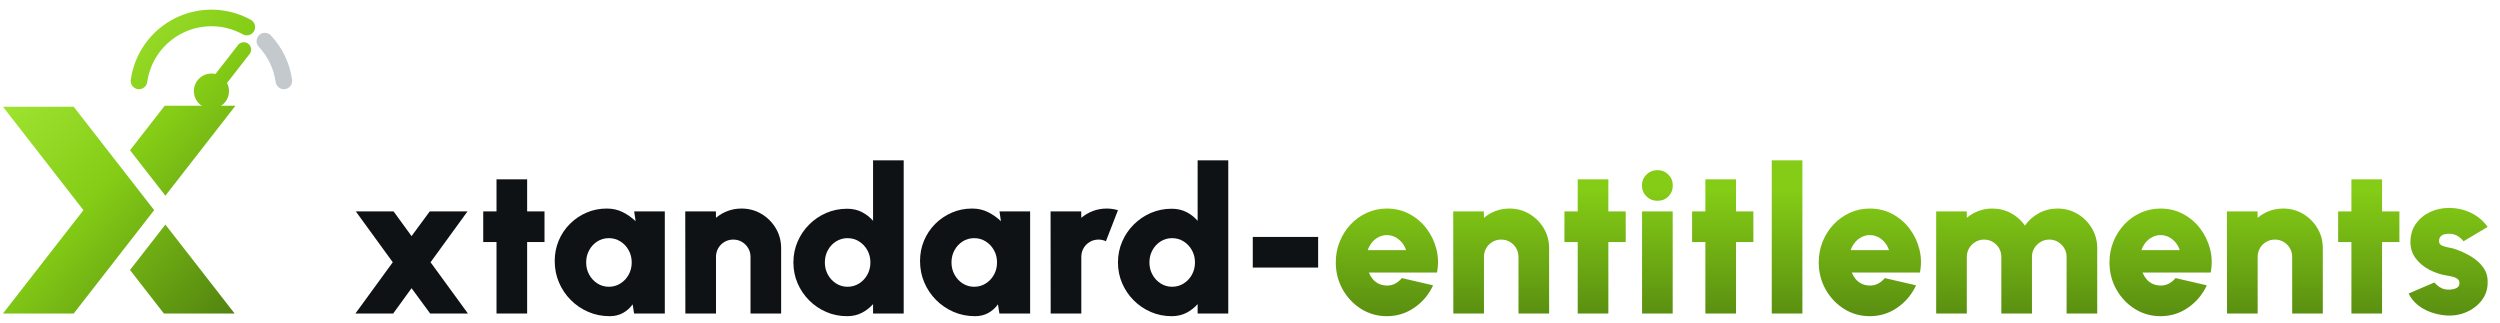
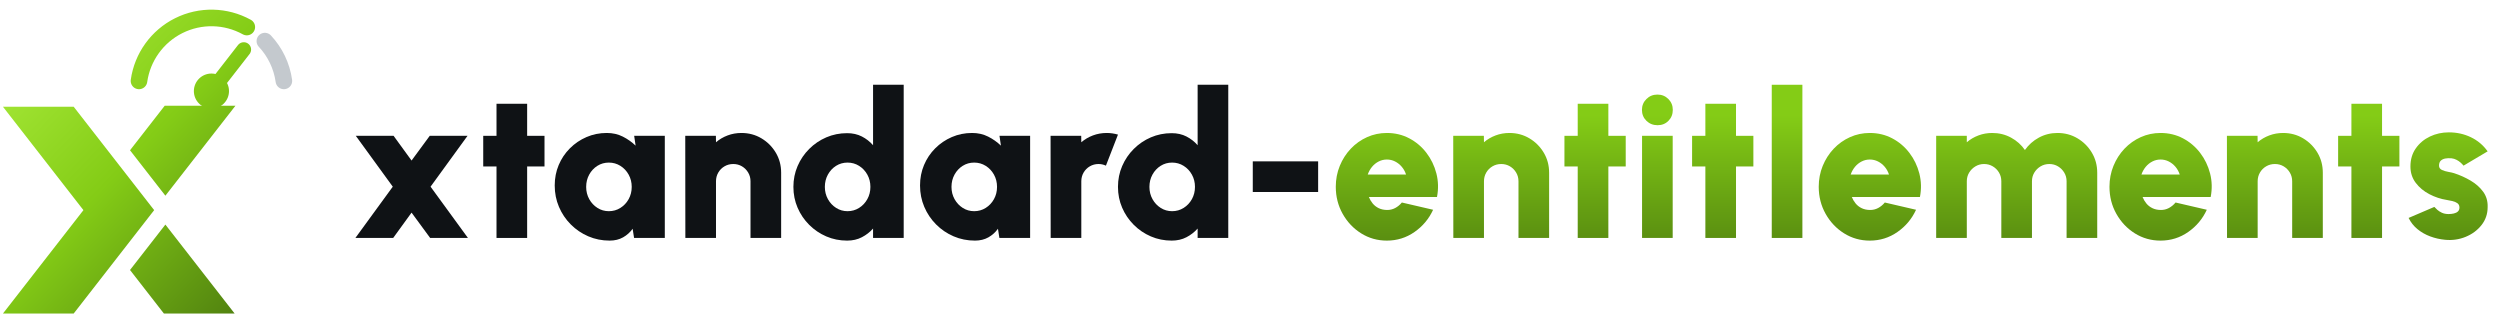
<svg xmlns="http://www.w3.org/2000/svg" viewBox="0 0 1224.0 158.0" width="1224.0" height="158.0" role="img" aria-label="xtandard-entitlements">
  <defs>
    <linearGradient id="lime" x1="250" y1="250" x2="760" y2="740" gradientUnits="userSpaceOnUse">
      <stop offset="0" stop-color="#A3E635" />
      <stop offset=".42" stop-color="#84CC16" />
      <stop offset="1" stop-color="#4D7C0F" />
    </linearGradient>
    <linearGradient id="word" x1="0" y1="-60" x2="0" y2="20" gradientUnits="userSpaceOnUse">
      <stop offset="0" stop-color="#84CC16" />
      <stop offset="1" stop-color="#4D7C0F" />
    </linearGradient>
  </defs>
  <g transform="translate(0 4) scale(0.23885) translate(-244 -98.0)">
    <path d="M250 300L395 300L560 512L395 724L250 724L415 512Z" fill="url(#lime)" />
    <path d="M581.6 298L726.6 298L583.0 482.4L510.5 389.3Z" fill="url(#lime)" />
    <path d="M580.0 724L725.0 724L583.0 541.6L510.5 634.7Z" fill="url(#lime)" />
    <g fill="none" stroke-linecap="round" stroke-width="34">
      <path d="M528.9 247.1A150 150 0 0 1 749.9 136.7" stroke="url(#lime)" />
      <path d="M786.9 165.5A150 150 0 0 1 825.9 247.1" stroke="#C4C9CE" />
    </g>
    <path d="M677.4 268.0L743.7 182.8" stroke="url(#lime)" stroke-width="30" stroke-linecap="round" />
    <circle cx="677.4" cy="268.0" r="36" fill="url(#lime)" />
  </g>
-   <g transform="translate(170.0 153.5)" fill="#0F1215">
+   <g transform="translate(170.0 116.5)" fill="#0F1215">
    <path transform="translate(0.00 0.00)" d="M 4 0 L 22.301 -25.102 L 4.199 -50 L 22.699 -50 L 31.5 -37.898 L 40.398 -50 L 58.898 -50 L 40.801 -25.102 L 59.102 0 L 40.602 0 L 31.5 -12.398 L 22.5 0 Z M 4 0" />
    <path transform="translate(63.09 0.00)" d="M 33.5 -35 L 25 -35 L 25 0 L 10 0 L 10 -35 L 3.5 -35 L 3.5 -50 L 10 -50 L 10 -65.699 L 25 -65.699 L 25 -50 L 33.5 -50 Z M 33.5 -35" />
    <path transform="translate(98.59 0.00)" d="M 41.898 -50 L 56.898 -50 L 56.898 0 L 41.852 0 L 41.148 -4.5 C 39.918 -2.766 38.359 -1.367 36.477 -0.301 C 34.59 0.766 32.398 1.301 29.898 1.301 C 26.168 1.301 22.676 0.602 19.426 -0.801 C 16.176 -2.199 13.316 -4.141 10.852 -6.625 C 8.383 -9.109 6.457 -11.977 5.074 -15.227 C 3.691 -18.477 3 -21.965 3 -25.699 C 3 -29.266 3.648 -32.602 4.949 -35.699 C 6.25 -38.801 8.074 -41.523 10.426 -43.875 C 12.773 -46.227 15.492 -48.066 18.574 -49.398 C 21.66 -50.734 24.965 -51.398 28.5 -51.398 C 31.367 -51.398 33.977 -50.809 36.324 -49.625 C 38.676 -48.441 40.766 -46.965 42.602 -45.199 Z M 29.5 -13.102 C 31.566 -13.102 33.449 -13.633 35.148 -14.699 C 36.852 -15.766 38.199 -17.199 39.199 -19 C 40.199 -20.801 40.699 -22.801 40.699 -25 C 40.699 -27.199 40.199 -29.199 39.199 -31 C 38.199 -32.801 36.852 -34.234 35.148 -35.301 C 33.449 -36.367 31.566 -36.898 29.5 -36.898 C 27.434 -36.898 25.559 -36.367 23.875 -35.301 C 22.191 -34.234 20.859 -32.801 19.875 -31 C 18.891 -29.199 18.398 -27.199 18.398 -25 C 18.398 -22.801 18.898 -20.801 19.898 -19 C 20.898 -17.199 22.242 -15.766 23.926 -14.699 C 25.609 -13.633 27.465 -13.102 29.5 -13.102 Z M 29.5 -13.102" />
    <path transform="translate(159.50 0.00)" d="M 52.949 -31.949 L 52.949 0 L 37.949 0 L 37.949 -27.75 C 37.949 -29.316 37.566 -30.742 36.801 -32.023 C 36.035 -33.309 35.016 -34.324 33.75 -35.074 C 32.484 -35.824 31.066 -36.199 29.5 -36.199 C 27.934 -36.199 26.508 -35.824 25.227 -35.074 C 23.941 -34.324 22.926 -33.309 22.176 -32.023 C 21.426 -30.742 21.051 -29.316 21.051 -27.75 L 21.051 0 L 6.051 0 L 6 -50 L 21 -50 L 21.051 -46.852 C 22.715 -48.285 24.617 -49.398 26.75 -50.199 C 28.883 -51 31.133 -51.398 33.5 -51.398 C 37.102 -51.398 40.367 -50.523 43.301 -48.773 C 46.234 -47.023 48.574 -44.684 50.324 -41.75 C 52.074 -38.816 52.949 -35.551 52.949 -31.949 Z M 52.949 -31.949" />
    <path transform="translate(215.45 0.00)" d="M 42 -75 L 57 -75 L 57 0 L 42 0 L 42 -4.602 C 40.465 -2.867 38.641 -1.449 36.523 -0.352 C 34.41 0.75 32 1.301 29.301 1.301 C 25.668 1.301 22.266 0.617 19.102 -0.75 C 15.934 -2.117 13.141 -4.008 10.727 -6.426 C 8.309 -8.84 6.418 -11.633 5.051 -14.801 C 3.684 -17.965 3 -21.367 3 -25 C 3 -28.633 3.684 -32.035 5.051 -35.199 C 6.418 -38.367 8.309 -41.16 10.727 -43.574 C 13.141 -45.992 15.934 -47.883 19.102 -49.25 C 22.266 -50.617 25.668 -51.301 29.301 -51.301 C 32 -51.301 34.41 -50.758 36.523 -49.676 C 38.641 -48.59 40.465 -47.168 42 -45.398 Z M 29.5 -13.102 C 31.566 -13.102 33.449 -13.633 35.148 -14.699 C 36.852 -15.766 38.199 -17.199 39.199 -19 C 40.199 -20.801 40.699 -22.801 40.699 -25 C 40.699 -27.199 40.199 -29.199 39.199 -31 C 38.199 -32.801 36.852 -34.234 35.148 -35.301 C 33.449 -36.367 31.566 -36.898 29.5 -36.898 C 27.434 -36.898 25.559 -36.367 23.875 -35.301 C 22.191 -34.234 20.859 -32.801 19.875 -31 C 18.891 -29.199 18.398 -27.199 18.398 -25 C 18.398 -22.801 18.898 -20.801 19.898 -19 C 20.898 -17.199 22.242 -15.766 23.926 -14.699 C 25.609 -13.633 27.465 -13.102 29.5 -13.102 Z M 29.5 -13.102" />
    <path transform="translate(277.45 0.00)" d="M 41.898 -50 L 56.898 -50 L 56.898 0 L 41.852 0 L 41.148 -4.5 C 39.918 -2.766 38.359 -1.367 36.477 -0.301 C 34.59 0.766 32.398 1.301 29.898 1.301 C 26.168 1.301 22.676 0.602 19.426 -0.801 C 16.176 -2.199 13.316 -4.141 10.852 -6.625 C 8.383 -9.109 6.457 -11.977 5.074 -15.227 C 3.691 -18.477 3 -21.965 3 -25.699 C 3 -29.266 3.648 -32.602 4.949 -35.699 C 6.25 -38.801 8.074 -41.523 10.426 -43.875 C 12.773 -46.227 15.492 -48.066 18.574 -49.398 C 21.66 -50.734 24.965 -51.398 28.5 -51.398 C 31.367 -51.398 33.977 -50.809 36.324 -49.625 C 38.676 -48.441 40.766 -46.965 42.602 -45.199 Z M 29.5 -13.102 C 31.566 -13.102 33.449 -13.633 35.148 -14.699 C 36.852 -15.766 38.199 -17.199 39.199 -19 C 40.199 -20.801 40.699 -22.801 40.699 -25 C 40.699 -27.199 40.199 -29.199 39.199 -31 C 38.199 -32.801 36.852 -34.234 35.148 -35.301 C 33.449 -36.367 31.566 -36.898 29.5 -36.898 C 27.434 -36.898 25.559 -36.367 23.875 -35.301 C 22.191 -34.234 20.859 -32.801 19.875 -31 C 18.891 -29.199 18.398 -27.199 18.398 -25 C 18.398 -22.801 18.898 -20.801 19.898 -19 C 20.898 -17.199 22.242 -15.766 23.926 -14.699 C 25.609 -13.633 27.465 -13.102 29.5 -13.102 Z M 29.5 -13.102" />
    <path transform="translate(338.36 0.00)" d="M 6.051 0 L 6 -50 L 21 -50 L 21.051 -46.852 C 22.715 -48.285 24.617 -49.398 26.75 -50.199 C 28.883 -51 31.133 -51.398 33.5 -51.398 C 35.301 -51.398 37.133 -51.133 39 -50.602 L 33.102 -35.398 C 31.934 -35.934 30.734 -36.199 29.5 -36.199 C 27.934 -36.199 26.508 -35.824 25.227 -35.074 C 23.941 -34.324 22.926 -33.309 22.176 -32.023 C 21.426 -30.742 21.051 -29.316 21.051 -27.75 L 21.051 0 Z M 6.051 0" />
    <path transform="translate(374.36 0.00)" d="M 42 -75 L 57 -75 L 57 0 L 42 0 L 42 -4.602 C 40.465 -2.867 38.641 -1.449 36.523 -0.352 C 34.41 0.75 32 1.301 29.301 1.301 C 25.668 1.301 22.266 0.617 19.102 -0.75 C 15.934 -2.117 13.141 -4.008 10.727 -6.426 C 8.309 -8.84 6.418 -11.633 5.051 -14.801 C 3.684 -17.965 3 -21.367 3 -25 C 3 -28.633 3.684 -32.035 5.051 -35.199 C 6.418 -38.367 8.309 -41.16 10.727 -43.574 C 13.141 -45.992 15.934 -47.883 19.102 -49.25 C 22.266 -50.617 25.668 -51.301 29.301 -51.301 C 32 -51.301 34.41 -50.758 36.523 -49.676 C 38.641 -48.59 40.465 -47.168 42 -45.398 Z M 29.5 -13.102 C 31.566 -13.102 33.449 -13.633 35.148 -14.699 C 36.852 -15.766 38.199 -17.199 39.199 -19 C 40.199 -20.801 40.699 -22.801 40.699 -25 C 40.699 -27.199 40.199 -29.199 39.199 -31 C 38.199 -32.801 36.852 -34.234 35.148 -35.301 C 33.449 -36.367 31.566 -36.898 29.5 -36.898 C 27.434 -36.898 25.559 -36.367 23.875 -35.301 C 22.191 -34.234 20.859 -32.801 19.875 -31 C 18.891 -29.199 18.398 -27.199 18.398 -25 C 18.398 -22.801 18.898 -20.801 19.898 -19 C 20.898 -17.199 22.242 -15.766 23.926 -14.699 C 25.609 -13.633 27.465 -13.102 29.5 -13.102 Z M 29.5 -13.102" />
    <path transform="translate(437.36 0.00)" d="M 6 -37.5 L 38 -37.5 L 38 -22.5 L 6 -22.5 Z M 6 -37.5" />
  </g>
-   <g transform="translate(651.0 153.5)" fill="url(#word)">
+   <g transform="translate(651.0 116.5)" fill="url(#word)">
    <path transform="translate(0.00 0.00)" d="M 28 1.301 C 23.398 1.301 19.207 0.117 15.426 -2.25 C 11.641 -4.617 8.625 -7.801 6.375 -11.801 C 4.125 -15.801 3 -20.215 3 -25.051 C 3 -28.684 3.648 -32.09 4.949 -35.273 C 6.25 -38.457 8.043 -41.258 10.324 -43.676 C 12.609 -46.09 15.266 -47.984 18.301 -49.352 C 21.332 -50.715 24.566 -51.398 28 -51.398 C 32 -51.398 35.66 -50.523 38.977 -48.773 C 42.293 -47.023 45.09 -44.66 47.375 -41.676 C 49.66 -38.691 51.285 -35.332 52.25 -31.602 C 53.215 -27.867 53.316 -24.016 52.551 -20.051 L 19.199 -20.051 C 19.668 -18.883 20.293 -17.824 21.074 -16.875 C 21.859 -15.926 22.824 -15.168 23.977 -14.602 C 25.125 -14.035 26.465 -13.734 28 -13.699 C 29.465 -13.668 30.824 -13.984 32.074 -14.648 C 33.324 -15.316 34.418 -16.215 35.352 -17.352 L 50.648 -13.801 C 48.617 -9.367 45.582 -5.742 41.551 -2.926 C 37.516 -0.109 33 1.301 28 1.301 Z M 18.648 -31.051 L 37.398 -31.051 C 36.934 -32.484 36.234 -33.75 35.301 -34.852 C 34.367 -35.949 33.273 -36.816 32.023 -37.449 C 30.773 -38.082 29.434 -38.398 28 -38.398 C 26.602 -38.398 25.273 -38.082 24.023 -37.449 C 22.773 -36.816 21.691 -35.949 20.773 -34.852 C 19.859 -33.75 19.148 -32.484 18.648 -31.051 Z M 18.648 -31.051" />
    <path transform="translate(54.50 0.00)" d="M 52.949 -31.949 L 52.949 0 L 37.949 0 L 37.949 -27.75 C 37.949 -29.316 37.566 -30.742 36.801 -32.023 C 36.035 -33.309 35.016 -34.324 33.75 -35.074 C 32.484 -35.824 31.066 -36.199 29.5 -36.199 C 27.934 -36.199 26.508 -35.824 25.227 -35.074 C 23.941 -34.324 22.926 -33.309 22.176 -32.023 C 21.426 -30.742 21.051 -29.316 21.051 -27.75 L 21.051 0 L 6.051 0 L 6 -50 L 21 -50 L 21.051 -46.852 C 22.715 -48.285 24.617 -49.398 26.75 -50.199 C 28.883 -51 31.133 -51.398 33.5 -51.398 C 37.102 -51.398 40.367 -50.523 43.301 -48.773 C 46.234 -47.023 48.574 -44.684 50.324 -41.75 C 52.074 -38.816 52.949 -35.551 52.949 -31.949 Z M 52.949 -31.949" />
    <path transform="translate(111.45 0.00)" d="M 33.5 -35 L 25 -35 L 25 0 L 10 0 L 10 -35 L 3.5 -35 L 3.5 -50 L 10 -50 L 10 -65.699 L 25 -65.699 L 25 -50 L 33.5 -50 Z M 33.5 -35" />
    <path transform="translate(146.95 0.00)" d="M 6 -50 L 21 -50 L 21 0 L 6 0 Z M 13.602 -55.199 C 11.434 -55.199 9.617 -55.918 8.148 -57.352 C 6.684 -58.785 5.949 -60.566 5.949 -62.699 C 5.949 -64.801 6.684 -66.574 8.148 -68.023 C 9.617 -69.477 11.418 -70.199 13.551 -70.199 C 15.648 -70.199 17.426 -69.477 18.875 -68.023 C 20.324 -66.574 21.051 -64.801 21.051 -62.699 C 21.051 -60.566 20.34 -58.785 18.926 -57.352 C 17.508 -55.918 15.734 -55.199 13.602 -55.199 Z M 13.602 -55.199" />
    <path transform="translate(173.95 0.00)" d="M 33.5 -35 L 25 -35 L 25 0 L 10 0 L 10 -35 L 3.5 -35 L 3.5 -50 L 10 -50 L 10 -65.699 L 25 -65.699 L 25 -50 L 33.5 -50 Z M 33.5 -35" />
    <path transform="translate(210.45 0.00)" d="M 6 0 L 6 -75 L 21 -75 L 21 0 Z M 6 0" />
    <path transform="translate(236.45 0.00)" d="M 28 1.301 C 23.398 1.301 19.207 0.117 15.426 -2.25 C 11.641 -4.617 8.625 -7.801 6.375 -11.801 C 4.125 -15.801 3 -20.215 3 -25.051 C 3 -28.684 3.648 -32.09 4.949 -35.273 C 6.25 -38.457 8.043 -41.258 10.324 -43.676 C 12.609 -46.09 15.266 -47.984 18.301 -49.352 C 21.332 -50.715 24.566 -51.398 28 -51.398 C 32 -51.398 35.66 -50.523 38.977 -48.773 C 42.293 -47.023 45.09 -44.66 47.375 -41.676 C 49.66 -38.691 51.285 -35.332 52.25 -31.602 C 53.215 -27.867 53.316 -24.016 52.551 -20.051 L 19.199 -20.051 C 19.668 -18.883 20.293 -17.824 21.074 -16.875 C 21.859 -15.926 22.824 -15.168 23.977 -14.602 C 25.125 -14.035 26.465 -13.734 28 -13.699 C 29.465 -13.668 30.824 -13.984 32.074 -14.648 C 33.324 -15.316 34.418 -16.215 35.352 -17.352 L 50.648 -13.801 C 48.617 -9.367 45.582 -5.742 41.551 -2.926 C 37.516 -0.109 33 1.301 28 1.301 Z M 18.648 -31.051 L 37.398 -31.051 C 36.934 -32.484 36.234 -33.75 35.301 -34.852 C 34.367 -35.949 33.273 -36.816 32.023 -37.449 C 30.773 -38.082 29.434 -38.398 28 -38.398 C 26.602 -38.398 25.273 -38.082 24.023 -37.449 C 22.773 -36.816 21.691 -35.949 20.773 -34.852 C 19.859 -33.75 19.148 -32.484 18.648 -31.051 Z M 18.648 -31.051" />
    <path transform="translate(290.95 0.00)" d="M 6 0 L 6 -50 L 21 -50 L 21 -46.852 C 22.668 -48.285 24.566 -49.398 26.699 -50.199 C 28.832 -51 31.082 -51.398 33.449 -51.398 C 36.785 -51.398 39.852 -50.641 42.648 -49.125 C 45.449 -47.609 47.715 -45.582 49.449 -43.051 C 51.215 -45.582 53.492 -47.609 56.273 -49.125 C 59.059 -50.641 62.102 -51.398 65.398 -51.398 C 69 -51.398 72.266 -50.523 75.199 -48.773 C 78.133 -47.023 80.477 -44.684 82.227 -41.75 C 83.977 -38.816 84.852 -35.551 84.852 -31.949 L 84.852 0 L 69.852 0 L 69.852 -27.75 C 69.852 -29.316 69.465 -30.734 68.699 -32 C 67.934 -33.266 66.918 -34.285 65.648 -35.051 C 64.383 -35.816 62.965 -36.199 61.398 -36.199 C 59.832 -36.199 58.41 -35.816 57.125 -35.051 C 55.84 -34.285 54.816 -33.266 54.051 -32 C 53.285 -30.734 52.898 -29.316 52.898 -27.75 L 52.898 0 L 37.898 0 L 37.898 -27.75 C 37.898 -29.316 37.523 -30.734 36.773 -32 C 36.023 -33.266 35.008 -34.285 33.727 -35.051 C 32.441 -35.816 31.016 -36.199 29.449 -36.199 C 27.918 -36.199 26.508 -35.816 25.227 -35.051 C 23.941 -34.285 22.918 -33.266 22.148 -32 C 21.383 -30.734 21 -29.316 21 -27.75 L 21 0 Z M 6 0" />
    <path transform="translate(378.80 0.00)" d="M 28 1.301 C 23.398 1.301 19.207 0.117 15.426 -2.25 C 11.641 -4.617 8.625 -7.801 6.375 -11.801 C 4.125 -15.801 3 -20.215 3 -25.051 C 3 -28.684 3.648 -32.09 4.949 -35.273 C 6.25 -38.457 8.043 -41.258 10.324 -43.676 C 12.609 -46.09 15.266 -47.984 18.301 -49.352 C 21.332 -50.715 24.566 -51.398 28 -51.398 C 32 -51.398 35.66 -50.523 38.977 -48.773 C 42.293 -47.023 45.09 -44.66 47.375 -41.676 C 49.66 -38.691 51.285 -35.332 52.25 -31.602 C 53.215 -27.867 53.316 -24.016 52.551 -20.051 L 19.199 -20.051 C 19.668 -18.883 20.293 -17.824 21.074 -16.875 C 21.859 -15.926 22.824 -15.168 23.977 -14.602 C 25.125 -14.035 26.465 -13.734 28 -13.699 C 29.465 -13.668 30.824 -13.984 32.074 -14.648 C 33.324 -15.316 34.418 -16.215 35.352 -17.352 L 50.648 -13.801 C 48.617 -9.367 45.582 -5.742 41.551 -2.926 C 37.516 -0.109 33 1.301 28 1.301 Z M 18.648 -31.051 L 37.398 -31.051 C 36.934 -32.484 36.234 -33.75 35.301 -34.852 C 34.367 -35.949 33.273 -36.816 32.023 -37.449 C 30.773 -38.082 29.434 -38.398 28 -38.398 C 26.602 -38.398 25.273 -38.082 24.023 -37.449 C 22.773 -36.816 21.691 -35.949 20.773 -34.852 C 19.859 -33.75 19.148 -32.484 18.648 -31.051 Z M 18.648 -31.051" />
    <path transform="translate(433.30 0.00)" d="M 52.949 -31.949 L 52.949 0 L 37.949 0 L 37.949 -27.75 C 37.949 -29.316 37.566 -30.742 36.801 -32.023 C 36.035 -33.309 35.016 -34.324 33.75 -35.074 C 32.484 -35.824 31.066 -36.199 29.5 -36.199 C 27.934 -36.199 26.508 -35.824 25.227 -35.074 C 23.941 -34.324 22.926 -33.309 22.176 -32.023 C 21.426 -30.742 21.051 -29.316 21.051 -27.75 L 21.051 0 L 6.051 0 L 6 -50 L 21 -50 L 21.051 -46.852 C 22.715 -48.285 24.617 -49.398 26.75 -50.199 C 28.883 -51 31.133 -51.398 33.5 -51.398 C 37.102 -51.398 40.367 -50.523 43.301 -48.773 C 46.234 -47.023 48.574 -44.684 50.324 -41.75 C 52.074 -38.816 52.949 -35.551 52.949 -31.949 Z M 52.949 -31.949" />
    <path transform="translate(490.25 0.00)" d="M 33.5 -35 L 25 -35 L 25 0 L 10 0 L 10 -35 L 3.5 -35 L 3.5 -50 L 10 -50 L 10 -65.699 L 25 -65.699 L 25 -50 L 33.5 -50 Z M 33.5 -35" />
    <path transform="translate(525.75 0.00)" d="M 20.398 0.898 C 17.867 0.668 15.434 0.117 13.102 -0.75 C 10.766 -1.617 8.684 -2.801 6.852 -4.301 C 5.016 -5.801 3.566 -7.633 2.5 -9.801 L 15.102 -15.199 C 15.434 -14.832 15.898 -14.375 16.5 -13.824 C 17.102 -13.273 17.859 -12.785 18.773 -12.352 C 19.691 -11.918 20.801 -11.699 22.102 -11.699 C 22.965 -11.699 23.809 -11.793 24.625 -11.977 C 25.441 -12.16 26.109 -12.484 26.625 -12.949 C 27.141 -13.418 27.398 -14.066 27.398 -14.898 C 27.398 -15.832 27.059 -16.543 26.375 -17.023 C 25.691 -17.508 24.867 -17.859 23.898 -18.074 C 22.934 -18.293 22.035 -18.465 21.199 -18.602 C 18.234 -19.066 15.391 -20.008 12.676 -21.426 C 9.957 -22.84 7.734 -24.691 6 -26.977 C 4.266 -29.258 3.398 -31.934 3.398 -35 C 3.398 -38.434 4.285 -41.398 6.051 -43.898 C 7.816 -46.398 10.125 -48.324 12.977 -49.676 C 15.824 -51.023 18.898 -51.699 22.199 -51.699 C 26.102 -51.699 29.707 -50.898 33.023 -49.301 C 36.34 -47.699 39.066 -45.398 41.199 -42.398 L 29.398 -35.398 C 29 -35.898 28.508 -36.41 27.926 -36.926 C 27.34 -37.441 26.676 -37.891 25.926 -38.273 C 25.176 -38.66 24.367 -38.898 23.5 -39 C 22.332 -39.102 21.293 -39.059 20.375 -38.875 C 19.457 -38.691 18.734 -38.324 18.199 -37.773 C 17.668 -37.227 17.398 -36.434 17.398 -35.398 C 17.398 -34.434 17.867 -33.734 18.801 -33.301 C 19.734 -32.867 20.785 -32.551 21.949 -32.352 C 23.117 -32.148 24.066 -31.934 24.801 -31.699 C 27.668 -30.766 30.367 -29.551 32.898 -28.051 C 35.434 -26.551 37.477 -24.734 39.023 -22.602 C 40.574 -20.465 41.301 -17.965 41.199 -15.102 C 41.199 -11.766 40.199 -8.832 38.199 -6.301 C 36.199 -3.766 33.617 -1.852 30.449 -0.551 C 27.285 0.75 23.934 1.234 20.398 0.898 Z M 20.398 0.898" />
  </g>
</svg>
